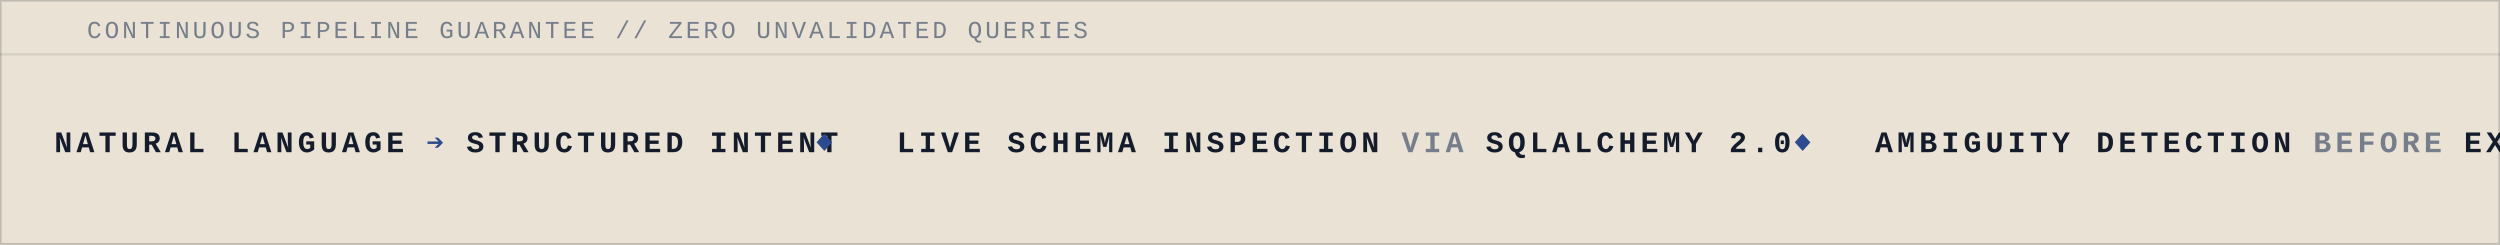
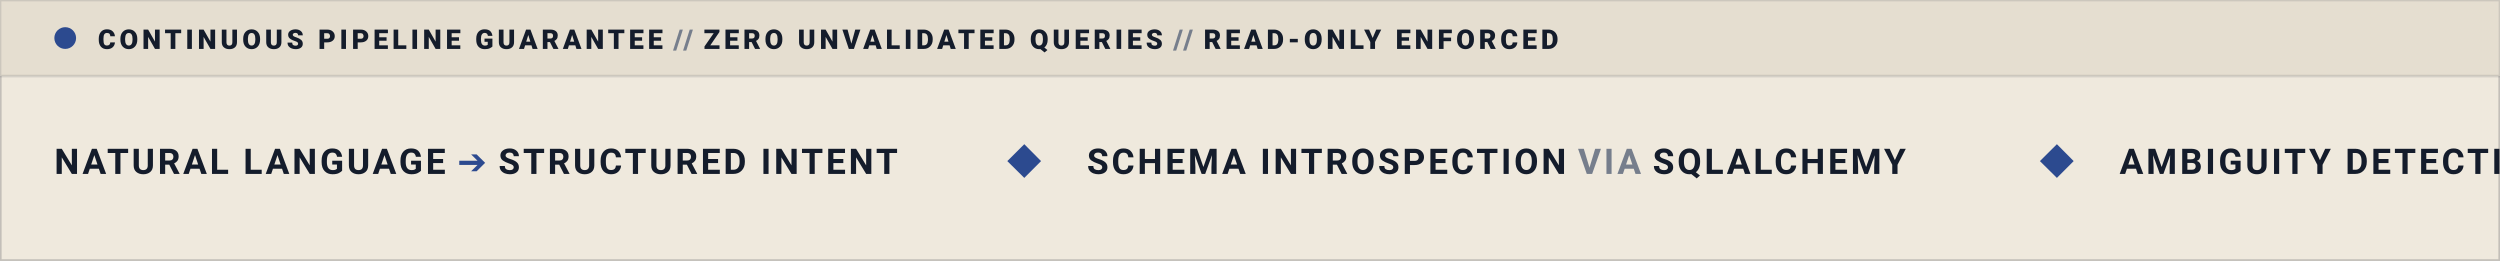
- <svg xmlns="http://www.w3.org/2000/svg" width="100%" height="90" viewBox="0 0 920 90" fill="none">
+ <svg xmlns="http://www.w3.org/2000/svg" width="100%" height="96" viewBox="0 0 920 96" fill="none">
  <defs>
    <style>
-       .ticker-text { font-family: 'Courier New', Courier, monospace; font-size: 11px; letter-spacing: 0.14em; font-weight: bold; }
+       .ticker-text {
+         font-family: -apple-system, BlinkMacSystemFont, "Segoe UI", Roboto, "Helvetica Neue", Arial, sans-serif;
+         font-size: 13px;
+         font-weight: 700;
+         letter-spacing: 0.08em;
+       }
+       .tag-text {
+         font-family: -apple-system, BlinkMacSystemFont, "Segoe UI", Roboto, "Helvetica Neue", Arial, sans-serif;
+         font-size: 10px;
+         font-weight: 800;
+         letter-spacing: 0.14em;
+       }
      @keyframes marqueeLeft {
        0% { transform: translateX(0); }
-         100% { transform: translateX(-50%); }
+         100% { transform: translateX(-1600px); }
      }
      .track {
-         animation: marqueeLeft 24s linear infinite;
-         display: flex;
+         animation: marqueeLeft 28s linear infinite;
+         will-change: transform;
      }
    </style>
  </defs>
-   <rect width="920" height="90" fill="#EAE3D5" stroke="#141C2B" stroke-opacity="0.2" stroke-width="1.2" />
-   <line x1="0" y1="20" x2="920" y2="20" stroke="#141C2B" stroke-opacity="0.08" stroke-width="1" />
-   <text x="32" y="14" font-family="'Courier New', monospace" font-size="9" fill="#767E8C" letter-spacing="0.12em" text-transform="uppercase">
-     CONTINUOUS PIPELINE GUARANTEE // ZERO UNVALIDATED QUERIES
+   <rect width="920" height="96" fill="#EFE9DD" stroke="#141C2B" stroke-opacity="0.2" stroke-width="1.2" />
+   <rect x="0" y="0" width="920" height="28" fill="#E5DED0" stroke="#141C2B" stroke-opacity="0.12" stroke-width="1" />
+   <circle cx="24" cy="14" r="4" fill="#2C4A8F" />
+   <text x="36" y="18" class="tag-text" fill="#141C2B">
+     CONTINUOUS PIPELINE GUARANTEE <tspan fill="#767E8C">//</tspan> ZERO UNVALIDATED QUERIES <tspan fill="#767E8C">//</tspan> READ-ONLY ENFORCED
  </text>
-   <g transform="translate(0, 32)">
+   <g transform="translate(0, 40)">
    <g class="track">
-       <text x="20" y="24" class="ticker-text" fill="#141C2B">
-         NATURAL LANGUAGE <tspan fill="#2C4A8F">➔</tspan> STRUCTURED INTENT
-       </text>
-       <text x="300" y="24" class="ticker-text" fill="#2C4A8F">◆</text>
-       <text x="330" y="24" class="ticker-text" fill="#141C2B">
-         LIVE SCHEMA INSPECTION <tspan fill="#767E8C">VIA</tspan> SQLALCHEMY 2.0
-       </text>
-       <text x="660" y="24" class="ticker-text" fill="#2C4A8F">◆</text>
-       <text x="690" y="24" class="ticker-text" fill="#141C2B">
-         AMBIGUITY DETECTION <tspan fill="#767E8C">BEFORE</tspan> EXECUTION
-       </text>
-       <text x="1010" y="24" class="ticker-text" fill="#2C4A8F">◆</text>
-       <text x="1040" y="24" class="ticker-text" fill="#141C2B">
-         AST VALIDATOR <tspan fill="#767E8C">VIA</tspan> SQLGLOT
-       </text>
-       <text x="1270" y="24" class="ticker-text" fill="#2C4A8F">◆</text>
-       <text x="1300" y="24" class="ticker-text" fill="#141C2B">
-         TIMEOUT 30,000MS <tspan fill="#767E8C">+</tspan> LIMIT 1000
-       </text>
-       <text x="1600" y="24" class="ticker-text" fill="#2C4A8F">◆</text>
-       <text x="1630" y="24" class="ticker-text" fill="#141C2B">
-         NATURAL LANGUAGE <tspan fill="#2C4A8F">➔</tspan> STRUCTURED INTENT
-       </text>
-       <text x="1910" y="24" class="ticker-text" fill="#2C4A8F">◆</text>
-       <text x="1940" y="24" class="ticker-text" fill="#141C2B">
-         LIVE SCHEMA INSPECTION <tspan fill="#767E8C">VIA</tspan> SQLALCHEMY 2.0
-       </text>
-       <text x="2270" y="24" class="ticker-text" fill="#2C4A8F">◆</text>
-       <text x="2300" y="24" class="ticker-text" fill="#141C2B">
-         AMBIGUITY DETECTION <tspan fill="#767E8C">BEFORE</tspan> EXECUTION
-       </text>
-       <text x="2620" y="24" class="ticker-text" fill="#2C4A8F">◆</text>
-       <text x="2650" y="24" class="ticker-text" fill="#141C2B">
-         AST VALIDATOR <tspan fill="#767E8C">VIA</tspan> SQLGLOT
-       </text>
-       <text x="2880" y="24" class="ticker-text" fill="#2C4A8F">◆</text>
-       <text x="2910" y="24" class="ticker-text" fill="#141C2B">
-         TIMEOUT 30,000MS <tspan fill="#767E8C">+</tspan> LIMIT 1000
-       </text>
-       <text x="3210" y="24" class="ticker-text" fill="#2C4A8F">◆</text>
+       <g transform="translate(0, 0)">
+         <text x="20" y="24" class="ticker-text" fill="#141C2B">NATURAL LANGUAGE <tspan fill="#2C4A8F">➔</tspan> STRUCTURED INTENT</text>
+         <text x="370" y="24" class="ticker-text" fill="#2C4A8F">◆</text>
+         <text x="400" y="24" class="ticker-text" fill="#141C2B">SCHEMA INTROSPECTION <tspan fill="#767E8C">VIA</tspan> SQLALCHEMY</text>
+         <text x="750" y="24" class="ticker-text" fill="#2C4A8F">◆</text>
+         <text x="780" y="24" class="ticker-text" fill="#141C2B">AMBIGUITY DETECTION <tspan fill="#767E8C">BEFORE</tspan> EXECUTION</text>
+         <text x="1170" y="24" class="ticker-text" fill="#2C4A8F">◆</text>
+         <text x="1200" y="24" class="ticker-text" fill="#141C2B">AST VALIDATOR <tspan fill="#767E8C">VIA</tspan> SQLGLOT</text>
+         <text x="1460" y="24" class="ticker-text" fill="#2C4A8F">◆</text>
+         <text x="1490" y="24" class="ticker-text" fill="#141C2B">TIMEOUT 30s + LIMIT 1000</text>
+         <text x="1760" y="24" class="ticker-text" fill="#2C4A8F">◆</text>
+       </g>
+       <g transform="translate(1600, 0)">
+         <text x="20" y="24" class="ticker-text" fill="#141C2B">NATURAL LANGUAGE <tspan fill="#2C4A8F">➔</tspan> STRUCTURED INTENT</text>
+         <text x="370" y="24" class="ticker-text" fill="#2C4A8F">◆</text>
+         <text x="400" y="24" class="ticker-text" fill="#141C2B">SCHEMA INTROSPECTION <tspan fill="#767E8C">VIA</tspan> SQLALCHEMY</text>
+         <text x="750" y="24" class="ticker-text" fill="#2C4A8F">◆</text>
+         <text x="780" y="24" class="ticker-text" fill="#141C2B">AMBIGUITY DETECTION <tspan fill="#767E8C">BEFORE</tspan> EXECUTION</text>
+         <text x="1170" y="24" class="ticker-text" fill="#2C4A8F">◆</text>
+         <text x="1200" y="24" class="ticker-text" fill="#141C2B">AST VALIDATOR <tspan fill="#767E8C">VIA</tspan> SQLGLOT</text>
+         <text x="1460" y="24" class="ticker-text" fill="#2C4A8F">◆</text>
+         <text x="1490" y="24" class="ticker-text" fill="#141C2B">TIMEOUT 30s + LIMIT 1000</text>
+         <text x="1760" y="24" class="ticker-text" fill="#2C4A8F">◆</text>
+       </g>
    </g>
  </g>
</svg>
